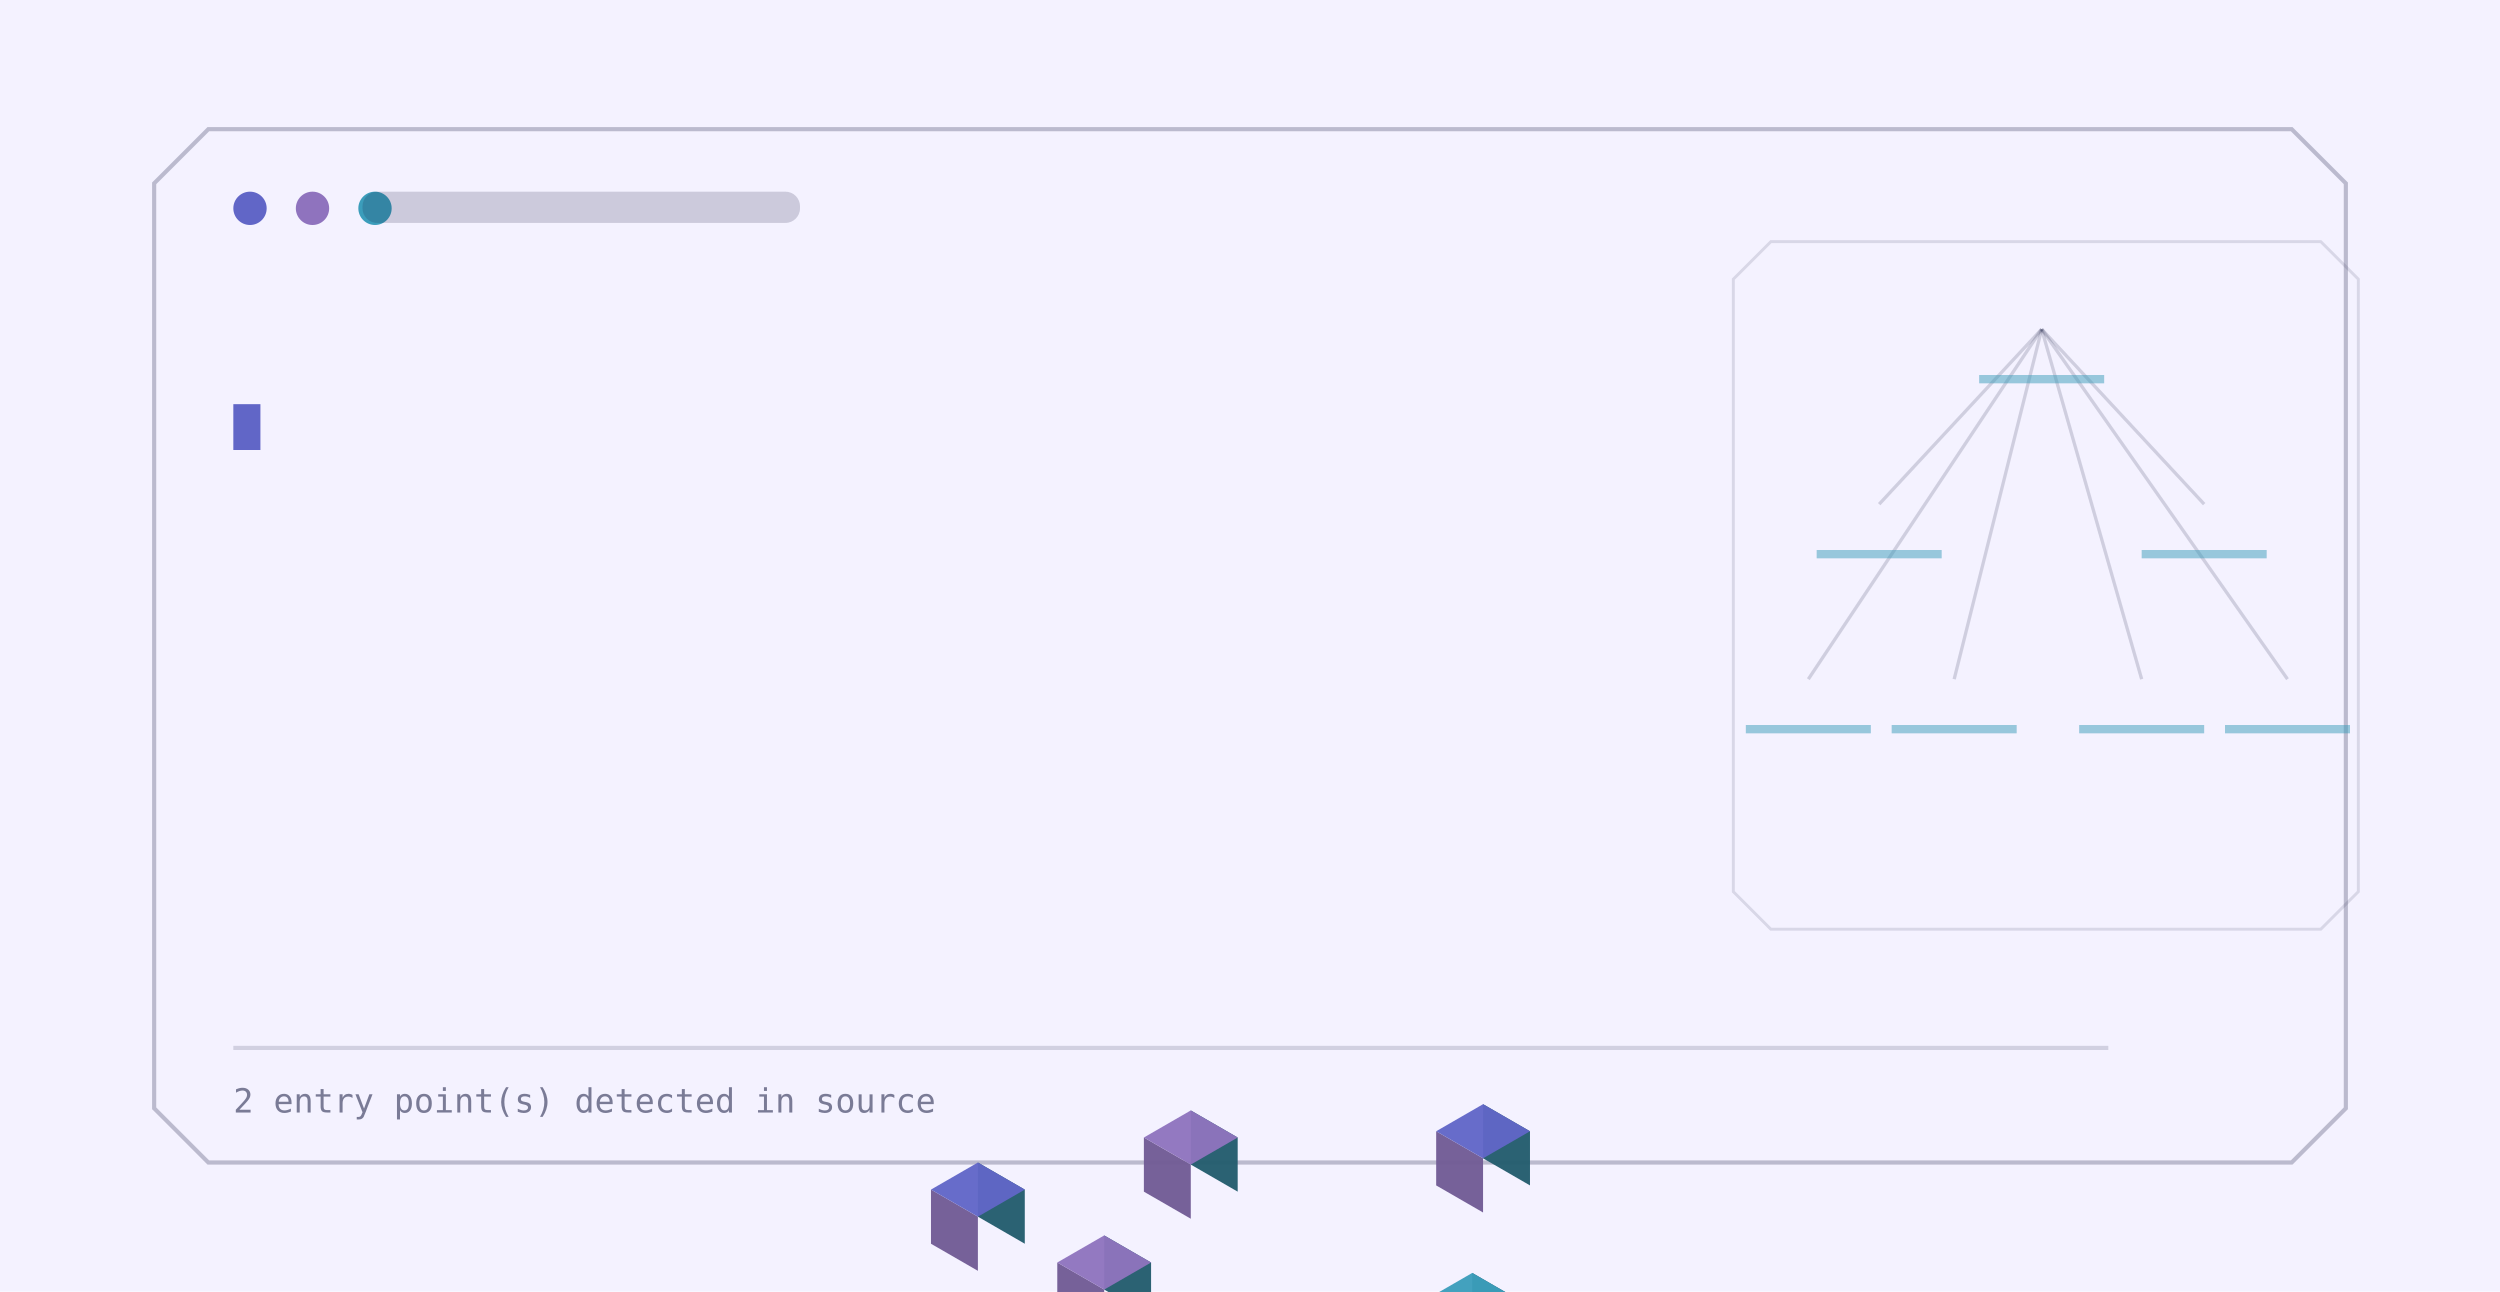
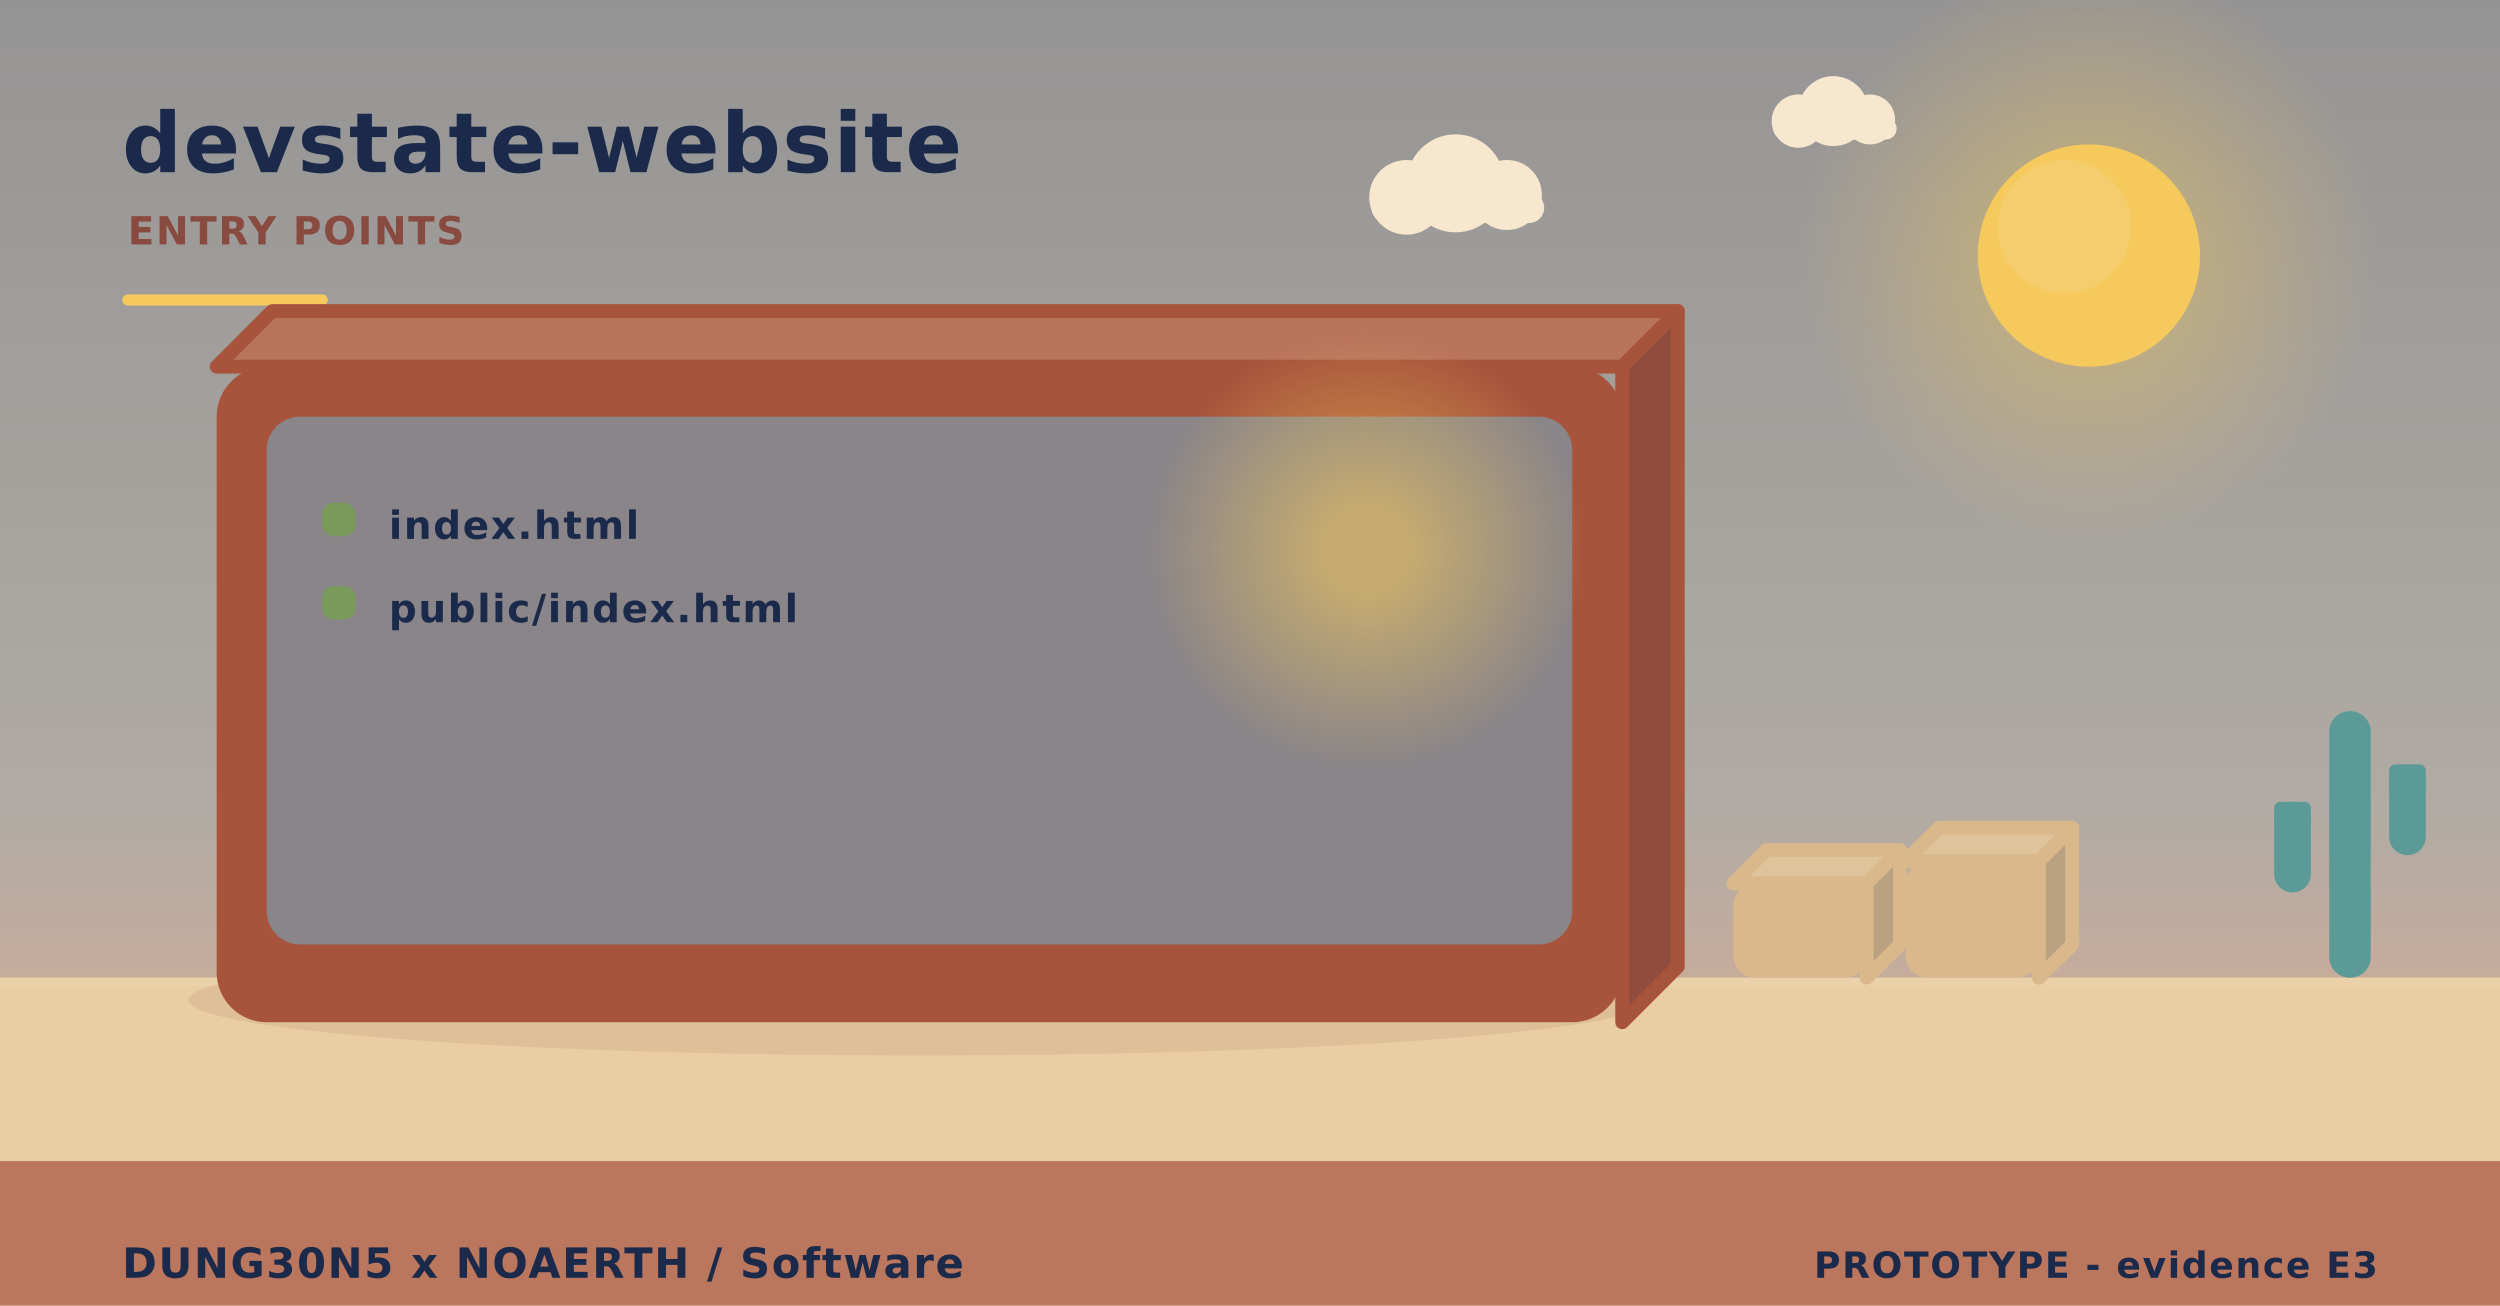
- <svg xmlns="http://www.w3.org/2000/svg" viewBox="0 0 1200 620" width="1200" height="620" role="img" aria-label="devstate-website command surface">
-   <rect width="1200" height="620" fill="#f4f2ff" />
-   <defs>
-     <linearGradient id="gt" x1="0" y1="0" x2="1" y2="1">
-       <stop offset="0%" stop-color="#6166c7" />
-       <stop offset="100%" stop-color="#8f73be" />
-     </linearGradient>
-   </defs>
-   <path d="M100.00,62.00 H1100.00 L1126.00,88.00 V532.00 L1100.00,558.00 H100.00 L74.00,532.00 V88.00 Z" fill="none" stroke="rgba(23,26,64,0.300)" stroke-width="2.00" opacity="0.85" />
-   <circle cx="120.00" cy="100.00" r="8.00" fill="#6166c7" opacity="1.00" />
-   <circle cx="150.00" cy="100.00" r="8.00" fill="#8f73be" opacity="1.00" />
-   <circle cx="180.00" cy="100.00" r="8.00" fill="#3b9dbb" opacity="1.00" />
-   <rect x="174.00" y="92.00" width="210.00" height="15.00" rx="7.00" fill="rgba(23,26,64,0.180)" opacity="1.00" />
-   <text x="112" y="148" font-family="ui-monospace,SFMono-Regular,Menlo,monospace" font-size="21" fill="rgba(23,26,64,0.800)" opacity="0">index.html<animate attributeName="opacity" values="0;1;1;0" dur="1.5s" begin="0.0s" repeatCount="indefinite" />
-   </text>
-   <text x="112" y="182" font-family="ui-monospace,SFMono-Regular,Menlo,monospace" font-size="21" fill="rgba(23,26,64,0.800)" opacity="0">public/index.html<animate attributeName="opacity" values="0;1;1;0" dur="1.5s" begin="1.5s" repeatCount="indefinite" />
-   </text>
-   <rect x="112" y="194" width="13" height="22" fill="#6166c7">
-     <animate attributeName="opacity" values="1;0;1" dur="1.05s" begin="0s" repeatCount="indefinite" />
-   </rect>
-   <path d="M850.00,116.00 H1114.00 L1132.00,134.00 V428.00 L1114.00,446.00 H850.00 L832.00,428.00 V134.00 Z" fill="none" stroke="rgba(23,26,64,0.180)" stroke-width="1.40" opacity="0.70" />
-   <line x1="980.00" y1="158.00" x2="902.00" y2="242.00" stroke="rgba(23,26,64,0.300)" stroke-width="1.60" opacity="0.55" />
-   <line x1="980.00" y1="158.00" x2="1058.00" y2="242.00" stroke="rgba(23,26,64,0.300)" stroke-width="1.60" opacity="0.55" />
-   <line x1="980.00" y1="158.00" x2="868.00" y2="326.00" stroke="rgba(23,26,64,0.300)" stroke-width="1.60" opacity="0.55" />
-   <line x1="980.00" y1="158.00" x2="938.00" y2="326.00" stroke="rgba(23,26,64,0.300)" stroke-width="1.60" opacity="0.55" />
-   <line x1="980.00" y1="158.00" x2="1028.00" y2="326.00" stroke="rgba(23,26,64,0.300)" stroke-width="1.60" opacity="0.55" />
-   <line x1="980.00" y1="158.00" x2="1098.00" y2="326.00" stroke="rgba(23,26,64,0.300)" stroke-width="1.60" opacity="0.55" />
-   <polygon points="711.87,556.00 734.39,569.00 734.39,543.00 711.87,530.00" fill="#225b6c" opacity="0.95" />
-   <polygon points="689.36,569.00 711.87,582.00 711.87,556.00 689.36,543.00" fill="#705a94" opacity="0.95" />
-   <polygon points="711.87,530.00 734.39,543.00 711.87,556.00 689.36,543.00" fill="#6166c7" opacity="0.95" />
+ <svg xmlns="http://www.w3.org/2000/svg" width="900" height="470" viewBox="0 0 900 470" role="img" aria-label="devstate-website - how it is operated">
+   <linearGradient id="skyt" x1="0" y1="0" x2="0" y2="1">
+     <stop offset="0" stop-color="#959494" />
+     <stop offset="0.62" stop-color="#b0aba4" />
+     <stop offset="1" stop-color="#f3ad8a" />
+   </linearGradient>
+   <rect width="900" height="470" fill="url(#skyt)" />
+   <radialGradient id="sunt">
+     <stop offset="0.35" stop-color="#f5c95c" stop-opacity="0.34" />
+     <stop offset="1" stop-color="#f5c95c" stop-opacity="0" />
+   </radialGradient>
+   <circle cx="752" cy="92" r="104" fill="url(#sunt)" />
+   <circle cx="752" cy="92" r="40" fill="#f5c95c" />
+   <circle cx="743.2" cy="81.6" r="24" fill="#f5d27e" opacity="0.5" />
  <g>
-     <rect x="950.00" y="180.00" width="60.00" height="4.00" rx="0.00" fill="rgba(59,157,187,0.500)" opacity="1.00" />
-     <animate attributeName="opacity" values="0.25;1.0;0.25" dur="12.15s" begin="0.0s" repeatCount="indefinite" />
+     <circle cx="524" cy="66" r="17.64" fill="#f6e7ce" />
+     <circle cx="506.36" cy="71.04" r="13.44" fill="#f6e7ce" />
+     <circle cx="542.48" cy="70.2" r="12.6" fill="#f6e7ce" />
+     <rect x="493.76" y="69.36" width="62.16" height="10.92" rx="5.46" fill="#f6e7ce" />
+     <animateTransform attributeName="transform" type="translate" values="0 0;24 0;0 0" dur="36s" begin="0s" repeatCount="indefinite" />
  </g>
-   <polygon points="571.58,559.00 594.09,572.00 594.09,546.00 571.58,533.00" fill="#225b6c" opacity="0.95" />
-   <polygon points="549.06,572.00 571.58,585.00 571.58,559.00 549.06,546.00" fill="#705a94" opacity="0.95" />
-   <polygon points="571.58,533.00 594.09,546.00 571.58,559.00 549.06,546.00" fill="#8f73be" opacity="0.95" />
  <g>
-     <rect x="872.00" y="264.00" width="60.00" height="4.00" rx="0.00" fill="rgba(59,157,187,0.500)" opacity="1.00" />
-     <animate attributeName="opacity" values="0.25;1.0;0.25" dur="12.15s" begin="0.4s" repeatCount="indefinite" />
+     <circle cx="660" cy="40" r="12.6" fill="#f6e7ce" />
+     <circle cx="647.4" cy="43.6" r="9.6" fill="#f6e7ce" />
+     <circle cx="673.2" cy="43" r="9" fill="#f6e7ce" />
+     <rect x="638.4" y="42.4" width="44.4" height="7.8" rx="3.9" fill="#f6e7ce" />
+     <animateTransform attributeName="transform" type="translate" values="0 0;-18 0;0 0" dur="46s" begin="3s" repeatCount="indefinite" />
  </g>
-   <polygon points="706.68,637.00 729.19,650.00 729.19,624.00 706.68,611.00" fill="#225b6c" opacity="0.95" />
-   <polygon points="684.16,650.00 706.68,663.00 706.68,637.00 684.16,624.00" fill="#705a94" opacity="0.95" />
-   <polygon points="706.68,611.00 729.19,624.00 706.68,637.00 684.16,624.00" fill="#3b9dbb" opacity="0.95" />
+   <rect x="0" y="352" width="900" height="118" fill="#e9cda3" />
+   <rect x="0" y="352" width="900" height="3" fill="#ebd1a9" />
+   <text x="44" y="62" font-family="Verdana,DejaVu Sans,sans-serif" font-size="30" font-weight="700" letter-spacing="0.6" fill="#1b2a4a" text-anchor="start">devstate-website</text>
+   <text x="46" y="88" font-family="Verdana,DejaVu Sans,sans-serif" font-size="14" font-weight="700" letter-spacing="0.6" fill="#894b3f" text-anchor="start">ENTRY POINTS</text>
+   <rect x="44" y="106" width="74" height="4" rx="2" fill="#f5c95c" />
+   <ellipse cx="331" cy="360" rx="263.2" ry="20" fill="rgba(138,90,68,0.11)" />
+   <path d="M78,132 L584,132 L604,112 L98,112 Z" fill="#b9745c" stroke="#a8543c" stroke-width="5" stroke-linejoin="round" />
+   <path d="M584,132 L604,112 L604,348 L584,368 Z" fill="#904d3e" stroke="#a8543c" stroke-width="5" stroke-linejoin="round" />
+   <rect x="78" y="132" width="506" height="236" rx="18" fill="#a8543c" />
+   <rect x="96" y="150" width="470" height="190" rx="12" fill="#88888c" opacity="0.94" />
+   <radialGradient id="lamp92721">
+     <stop offset="0.2" stop-color="#f5c95c" stop-opacity="0.55" />
+     <stop offset="1" stop-color="#f5c95c" stop-opacity="0" />
+   </radialGradient>
+   <circle cx="492" cy="198" r="78" fill="url(#lamp92721)" />
+   <rect x="116" y="181" width="12" height="12" rx="4" fill="#7a9a5c" />
  <g>
-     <rect x="1028.00" y="264.00" width="60.00" height="4.00" rx="0.00" fill="rgba(59,157,187,0.500)" opacity="1.00" />
-     <animate attributeName="opacity" values="0.25;1.0;0.25" dur="12.15s" begin="0.8s" repeatCount="indefinite" />
+     <text x="140" y="194" font-family="Verdana,DejaVu Sans,sans-serif" font-size="14" font-weight="700" letter-spacing="0.6" fill="#1b2a4a" text-anchor="start">index.html</text>
+     <animateTransform attributeName="transform" type="translate" values="0 10;0 0" dur="0.7s" begin="0.4s" fill="freeze" />
  </g>
-   <polygon points="469.39,584.00 491.90,597.00 491.90,571.00 469.39,558.00" fill="#225b6c" opacity="0.95" />
-   <polygon points="446.87,597.00 469.39,610.00 469.39,584.00 446.87,571.00" fill="#705a94" opacity="0.95" />
-   <polygon points="469.39,558.00 491.90,571.00 469.39,584.00 446.87,571.00" fill="#6166c7" opacity="0.95" />
+   <rect x="116" y="211" width="12" height="12" rx="4" fill="#7a9a5c" />
  <g>
-     <rect x="838.00" y="348.00" width="60.00" height="4.00" rx="0.00" fill="rgba(59,157,187,0.500)" opacity="1.00" />
-     <animate attributeName="opacity" values="0.25;1.0;0.25" dur="12.15s" begin="1.2s" repeatCount="indefinite" />
+     <text x="140" y="224" font-family="Verdana,DejaVu Sans,sans-serif" font-size="14" font-weight="700" letter-spacing="0.6" fill="#1b2a4a" text-anchor="start">public/index.html</text>
+     <animateTransform attributeName="transform" type="translate" values="0 10;0 0" dur="0.7s" begin="0.7s" fill="freeze" />
  </g>
-   <polygon points="530.01,619.00 552.52,632.00 552.52,606.00 530.01,593.00" fill="#225b6c" opacity="0.95" />
-   <polygon points="507.49,632.00 530.01,645.00 530.01,619.00 507.49,606.00" fill="#705a94" opacity="0.95" />
-   <polygon points="530.01,593.00 552.52,606.00 530.01,619.00 507.49,606.00" fill="#8f73be" opacity="0.95" />
-   <g>
-     <rect x="908.00" y="348.00" width="60.00" height="4.00" rx="0.00" fill="rgba(59,157,187,0.500)" opacity="1.00" />
-     <animate attributeName="opacity" values="0.25;1.0;0.25" dur="12.15s" begin="1.6s" repeatCount="indefinite" />
-   </g>
-   <polygon points="607.95,664.00 630.47,677.00 630.47,651.00 607.95,638.00" fill="#225b6c" opacity="0.95" />
-   <polygon points="585.43,677.00 607.95,690.00 607.95,664.00 585.43,651.00" fill="#705a94" opacity="0.95" />
-   <polygon points="607.95,638.00 630.47,651.00 607.95,664.00 585.43,651.00" fill="#3b9dbb" opacity="0.95" />
-   <g>
-     <rect x="998.00" y="348.00" width="60.00" height="4.00" rx="0.00" fill="rgba(59,157,187,0.500)" opacity="1.00" />
-     <animate attributeName="opacity" values="0.25;1.0;0.25" dur="12.15s" begin="2.0s" repeatCount="indefinite" />
-   </g>
-   <polygon points="668.57,699.00 691.09,712.00 691.09,686.00 668.57,673.00" fill="#225b6c" opacity="0.95" />
-   <polygon points="646.05,712.00 668.57,725.00 668.57,699.00 646.05,686.00" fill="#705a94" opacity="0.95" />
-   <polygon points="668.57,673.00 691.09,686.00 668.57,699.00 646.05,686.00" fill="#6166c7" opacity="0.95" />
-   <g>
-     <rect x="1068.00" y="348.00" width="60.00" height="4.00" rx="0.00" fill="rgba(59,157,187,0.500)" opacity="1.00" />
-     <animate attributeName="opacity" values="0.25;1.0;0.25" dur="12.15s" begin="2.4s" repeatCount="indefinite" />
-   </g>
-   <rect x="112.00" y="502.00" width="900.00" height="2.00" rx="0.00" fill="rgba(23,26,64,0.160)" opacity="1.00" />
-   <text x="112" y="534" font-family="ui-monospace,Menlo,monospace" font-size="16" fill="rgba(23,26,64,0.550)">2 entry point(s) detected in source</text>
+   <path d="M624,318 L672,318 L684,306 L636,306 Z" fill="#dfc39b" stroke="#d9b98c" stroke-width="5" stroke-linejoin="round" />
+   <path d="M672,318 L684,306 L684,340 L672,352 Z" fill="#b9a181" stroke="#d9b98c" stroke-width="5" stroke-linejoin="round" />
+   <rect x="624" y="318" width="48" height="34" rx="8" fill="#d9b98c" />
+   <path d="M686,310 L734,310 L746,298 L698,298 Z" fill="#dfc39b" stroke="#d9b98c" stroke-width="5" stroke-linejoin="round" />
+   <path d="M734,310 L746,298 L746,340 L734,352 Z" fill="#b9a181" stroke="#d9b98c" stroke-width="5" stroke-linejoin="round" />
+   <rect x="686" y="310" width="48" height="42" rx="8" fill="#d9b98c" />
+   <rect x="838.52" y="256" width="14.96" height="96" rx="7.48" fill="#5b9a97" />
+   <rect x="818.72" y="288.64" width="13.2" height="32.64" rx="6.6" fill="#5b9a97" />
+   <rect x="818.72" y="288.64" width="13.2" height="9.6" rx="2.2" fill="#5b9a97" />
+   <rect x="860.08" y="275.2" width="13.2" height="32.64" rx="6.6" fill="#5b9a97" />
+   <rect x="860.08" y="275.2" width="13.2" height="9.6" rx="2.2" fill="#5b9a97" />
+   <rect x="0" y="418" width="900" height="52" rx="0" fill="#b87159" opacity="0.94" />
+   <text x="44" y="460" font-family="Verdana,DejaVu Sans,sans-serif" font-size="15" font-weight="700" letter-spacing="0.6" fill="#1b2a4a" text-anchor="start">DUNG30N5 x NOAERTH  /  Software</text>
+   <text x="856" y="460" font-family="Verdana,DejaVu Sans,sans-serif" font-size="13" font-weight="700" letter-spacing="0.6" fill="#1b2a4a" text-anchor="end">PROTOTYPE  -  evidence E3</text>
</svg>
